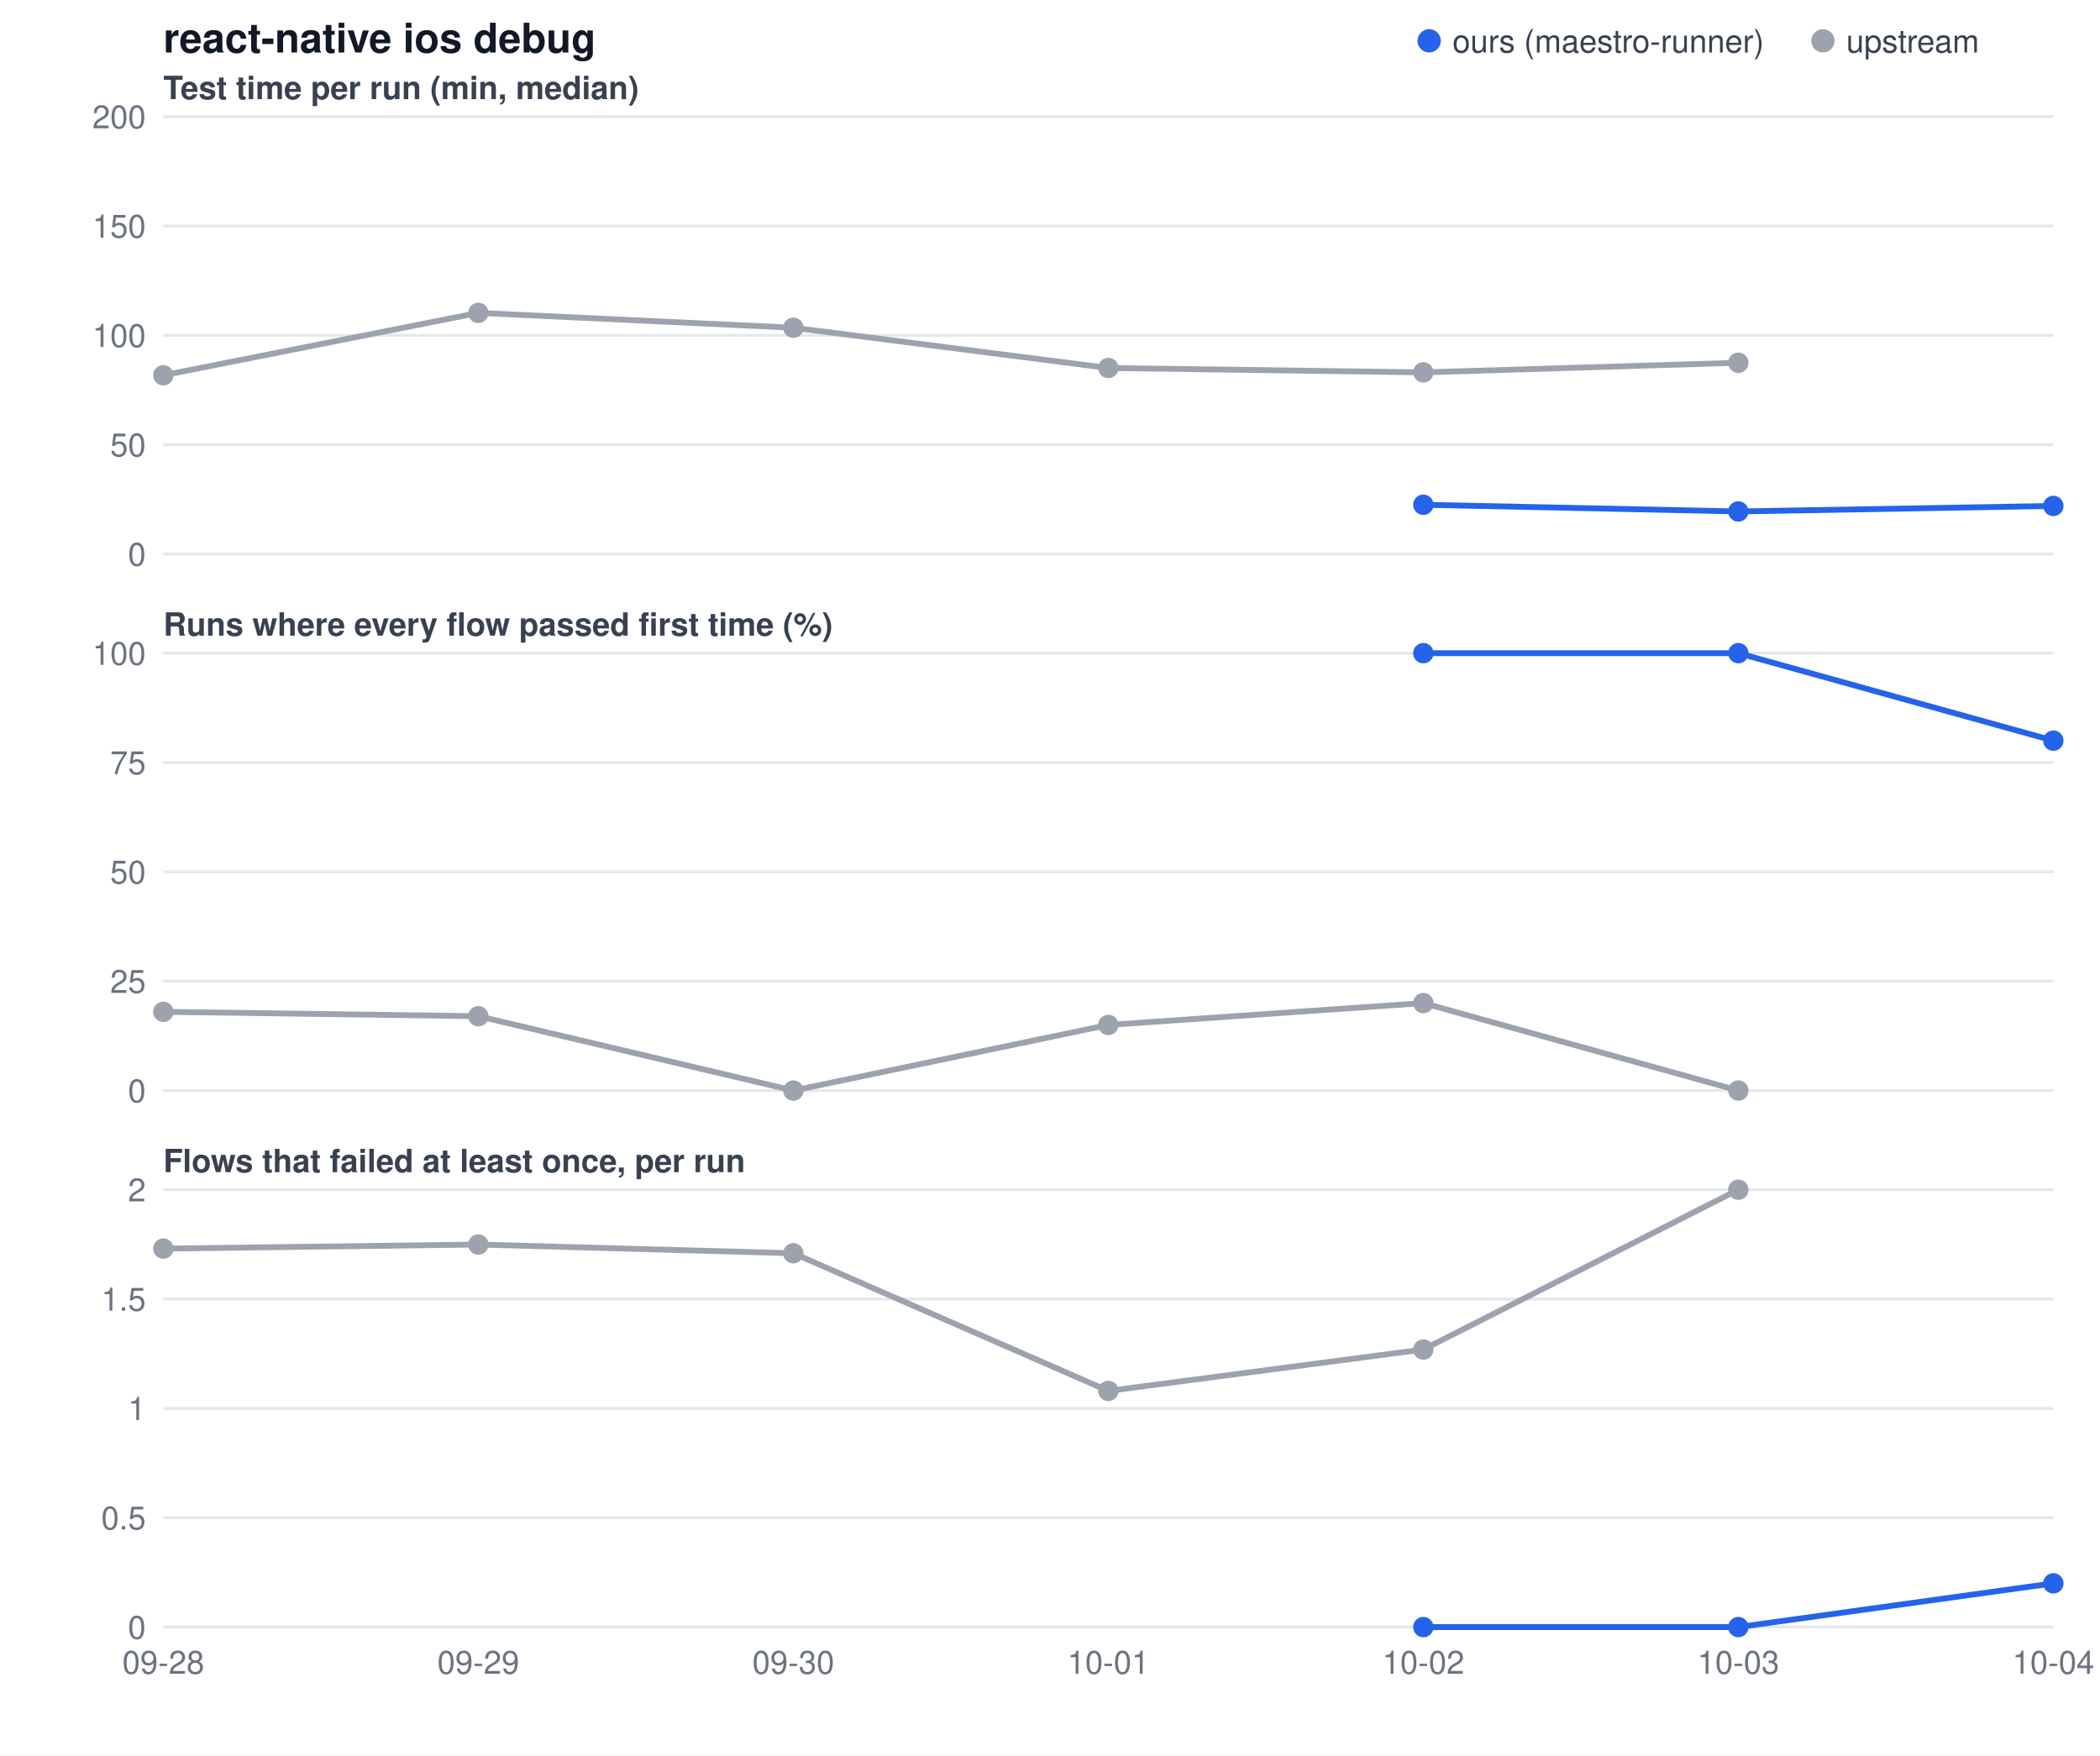
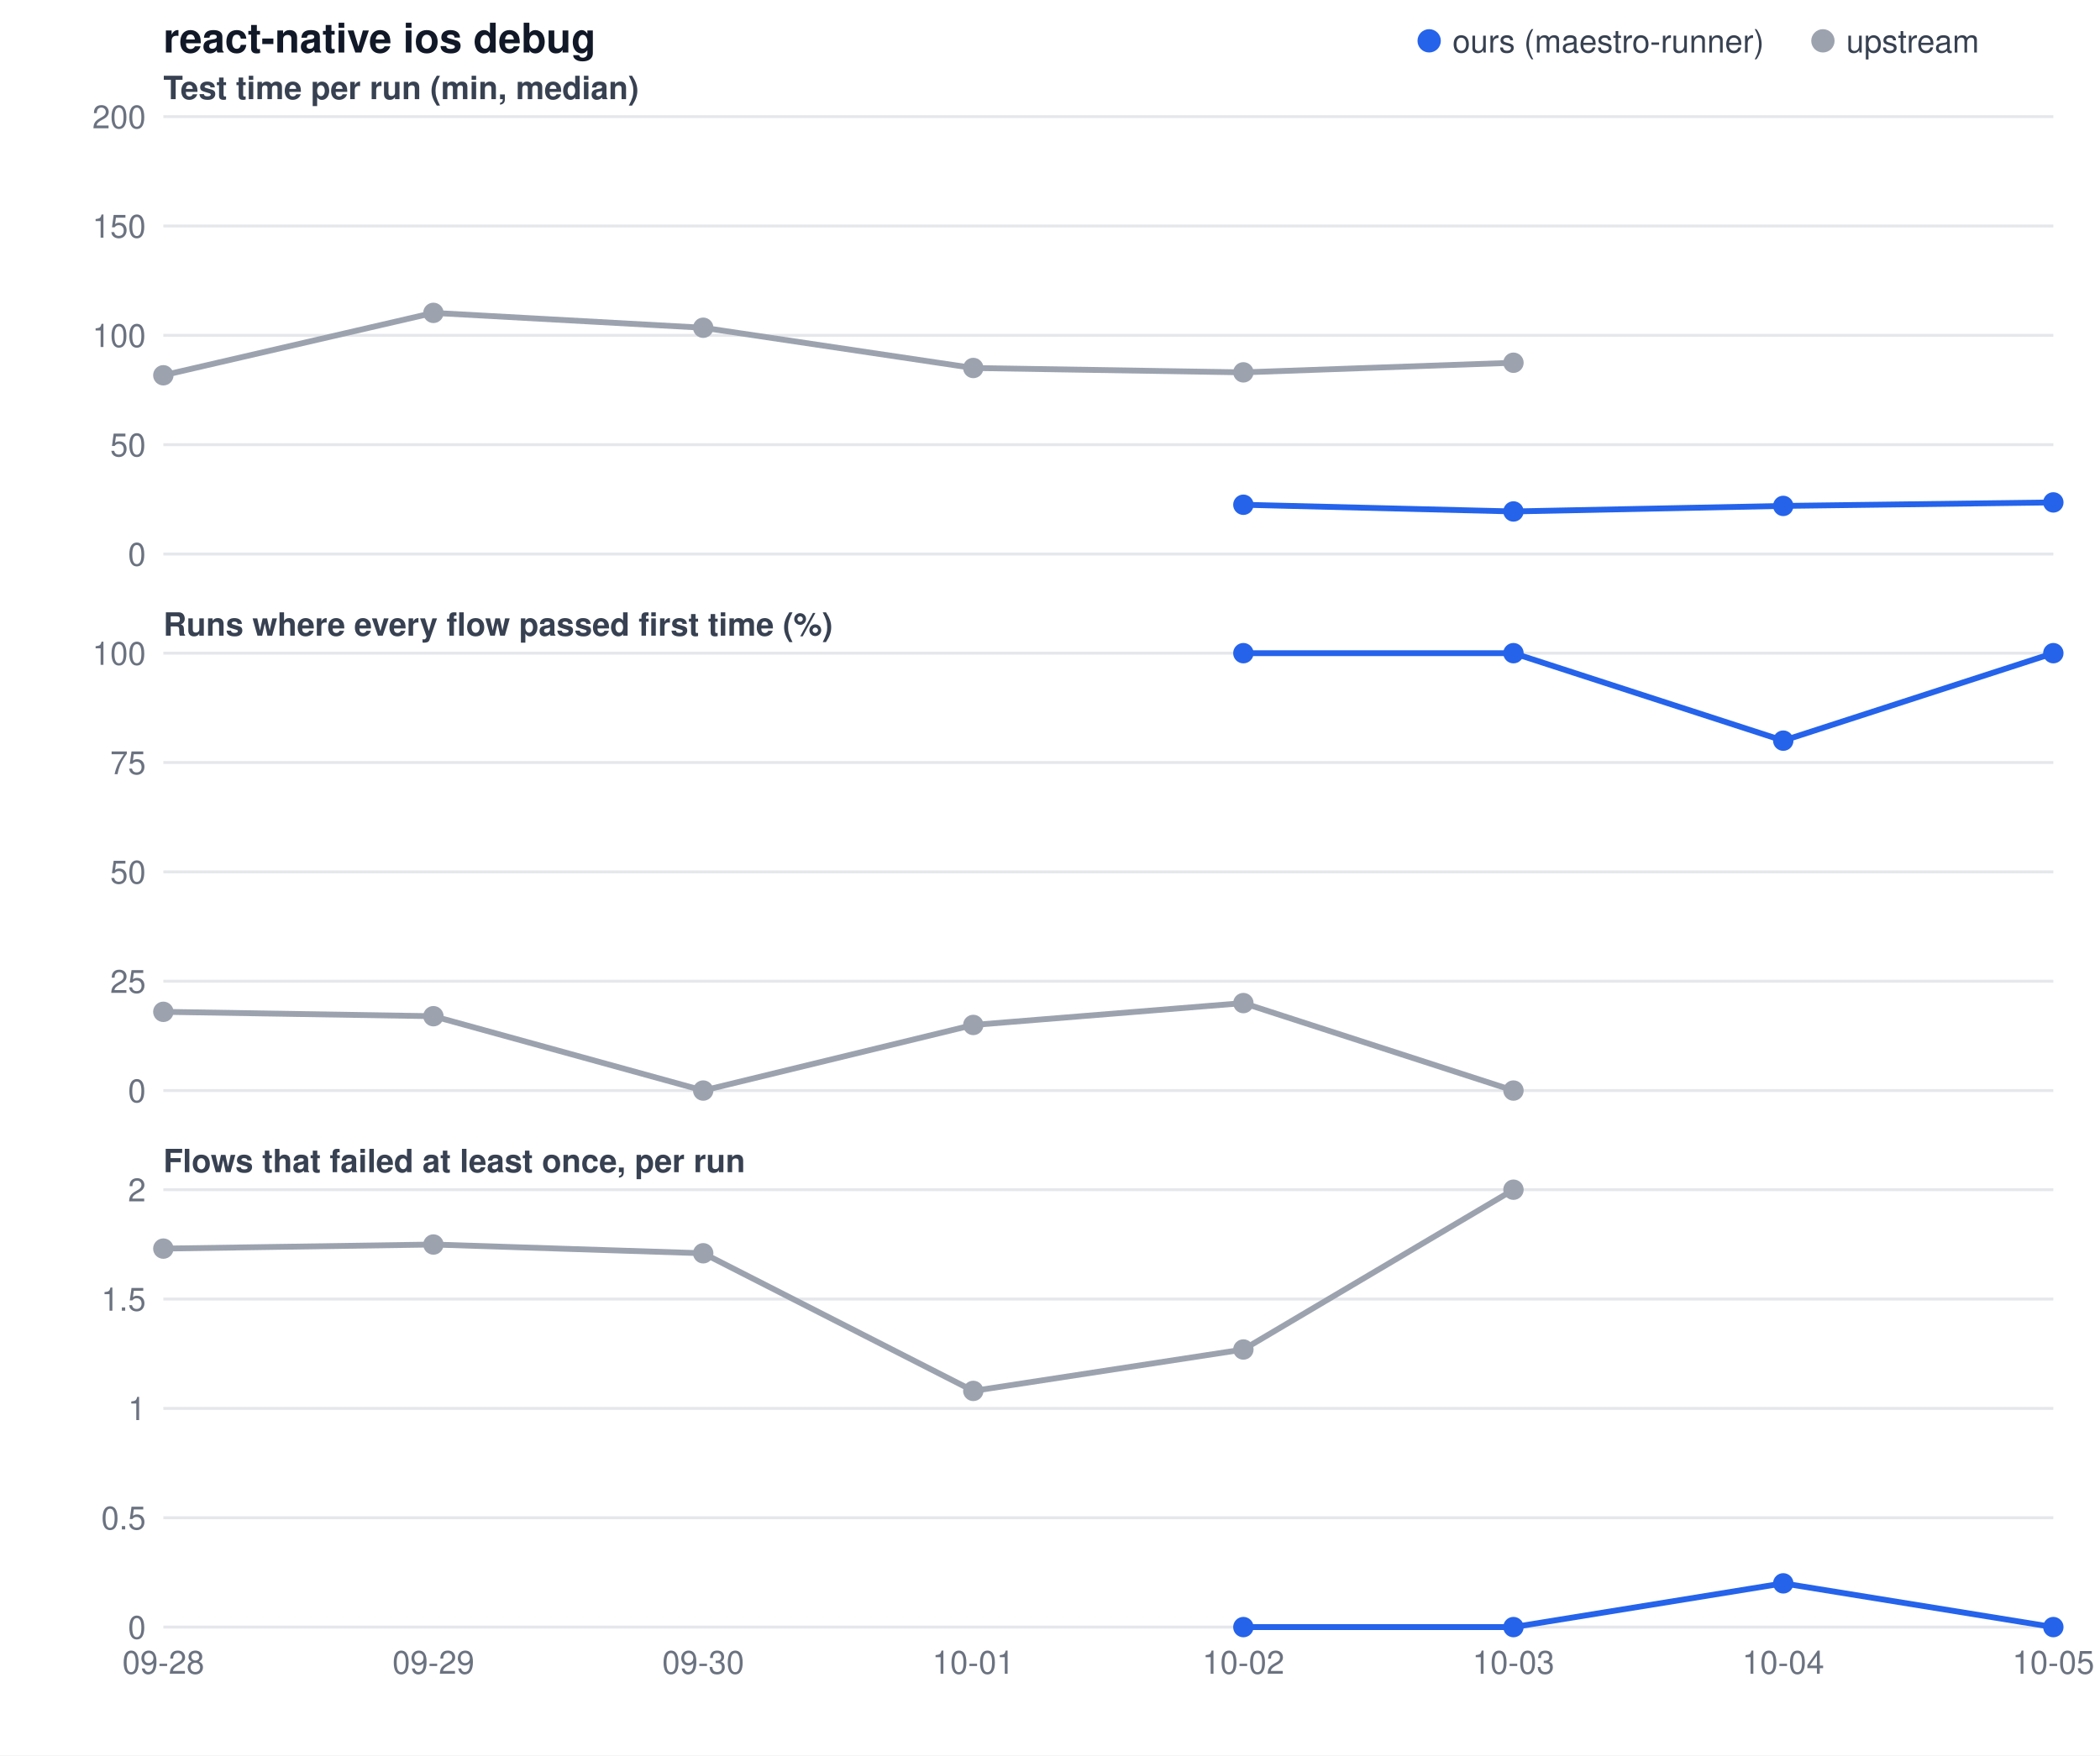
<svg xmlns="http://www.w3.org/2000/svg" width="720" height="602" font-family="-apple-system,Segoe UI,Helvetica,Arial,sans-serif" font-size="11">
  <rect width="100%" height="100%" fill="#ffffff" />
  <text x="56" y="18" font-size="14" font-weight="600" fill="#111827">react-native ios debug</text>
  <circle cx="490" cy="14" r="4" fill="#2563eb" />
  <text x="498" y="18" fill="#374151">ours (maestro-runner)</text>
  <circle cx="625" cy="14" r="4" fill="#9ca3af" />
  <text x="633" y="18" fill="#374151">upstream</text>
  <text x="56" y="34" fill="#374151" font-weight="600">Test time per run (min, median)</text>
  <line x1="56" x2="704" y1="190.0" y2="190.0" stroke="#e5e7eb" />
  <text x="50" y="194.0" text-anchor="end" fill="#6b7280">0</text>
  <line x1="56" x2="704" y1="152.5" y2="152.5" stroke="#e5e7eb" />
  <text x="50" y="156.5" text-anchor="end" fill="#6b7280">50</text>
  <line x1="56" x2="704" y1="115.0" y2="115.0" stroke="#e5e7eb" />
  <text x="50" y="119.0" text-anchor="end" fill="#6b7280">100</text>
  <line x1="56" x2="704" y1="77.5" y2="77.5" stroke="#e5e7eb" />
  <text x="50" y="81.5" text-anchor="end" fill="#6b7280">150</text>
  <line x1="56" x2="704" y1="40.0" y2="40.0" stroke="#e5e7eb" />
  <text x="50" y="44.0" text-anchor="end" fill="#6b7280">200</text>
-   <polyline fill="none" stroke="#9ca3af" stroke-width="2" points="56.0,128.7 164.0,107.3 272.0,112.4 380.0,126.2 488.0,127.7 596.0,124.4" />
+   <polyline fill="none" stroke="#9ca3af" stroke-width="2" points="56.0,128.7 148.6,107.3 241.1,112.4 333.7,126.2 426.3,127.7 518.9,124.4" />
  <circle cx="56.0" cy="128.7" r="3.5" fill="#9ca3af" />
-   <circle cx="164.0" cy="107.3" r="3.5" fill="#9ca3af" />
-   <circle cx="272.0" cy="112.4" r="3.5" fill="#9ca3af" />
-   <circle cx="380.0" cy="126.2" r="3.5" fill="#9ca3af" />
-   <circle cx="488.0" cy="127.7" r="3.5" fill="#9ca3af" />
-   <circle cx="596.0" cy="124.4" r="3.5" fill="#9ca3af" />
-   <polyline fill="none" stroke="#2563eb" stroke-width="2" points="488.0,173.1 596.0,175.4 704.0,173.5" />
-   <circle cx="488.0" cy="173.1" r="3.5" fill="#2563eb" />
-   <circle cx="596.0" cy="175.4" r="3.5" fill="#2563eb" />
-   <circle cx="704.0" cy="173.5" r="3.5" fill="#2563eb" />
+   <circle cx="148.6" cy="107.3" r="3.5" fill="#9ca3af" />
+   <circle cx="241.1" cy="112.4" r="3.5" fill="#9ca3af" />
+   <circle cx="333.7" cy="126.2" r="3.5" fill="#9ca3af" />
+   <circle cx="426.3" cy="127.7" r="3.5" fill="#9ca3af" />
+   <circle cx="518.9" cy="124.4" r="3.5" fill="#9ca3af" />
+   <polyline fill="none" stroke="#2563eb" stroke-width="2" points="426.3,173.1 518.9,175.4 611.4,173.5 704.0,172.3" />
+   <circle cx="426.3" cy="173.1" r="3.5" fill="#2563eb" />
+   <circle cx="518.9" cy="175.4" r="3.5" fill="#2563eb" />
+   <circle cx="611.4" cy="173.5" r="3.5" fill="#2563eb" />
+   <circle cx="704.0" cy="172.3" r="3.5" fill="#2563eb" />
  <text x="56" y="218" fill="#374151" font-weight="600">Runs where every flow passed first time (%)</text>
  <line x1="56" x2="704" y1="374.0" y2="374.0" stroke="#e5e7eb" />
  <text x="50" y="378.0" text-anchor="end" fill="#6b7280">0</text>
  <line x1="56" x2="704" y1="336.5" y2="336.5" stroke="#e5e7eb" />
  <text x="50" y="340.5" text-anchor="end" fill="#6b7280">25</text>
  <line x1="56" x2="704" y1="299.0" y2="299.0" stroke="#e5e7eb" />
  <text x="50" y="303.0" text-anchor="end" fill="#6b7280">50</text>
  <line x1="56" x2="704" y1="261.5" y2="261.5" stroke="#e5e7eb" />
  <text x="50" y="265.5" text-anchor="end" fill="#6b7280">75</text>
  <line x1="56" x2="704" y1="224.0" y2="224.0" stroke="#e5e7eb" />
  <text x="50" y="228.0" text-anchor="end" fill="#6b7280">100</text>
-   <polyline fill="none" stroke="#9ca3af" stroke-width="2" points="56.0,347.0 164.0,348.5 272.0,374.0 380.0,351.5 488.0,344.0 596.0,374.0" />
+   <polyline fill="none" stroke="#9ca3af" stroke-width="2" points="56.0,347.0 148.6,348.5 241.1,374.0 333.7,351.5 426.3,344.0 518.9,374.0" />
  <circle cx="56.0" cy="347.0" r="3.5" fill="#9ca3af" />
-   <circle cx="164.0" cy="348.5" r="3.5" fill="#9ca3af" />
-   <circle cx="272.0" cy="374.0" r="3.5" fill="#9ca3af" />
-   <circle cx="380.0" cy="351.5" r="3.5" fill="#9ca3af" />
-   <circle cx="488.0" cy="344.0" r="3.5" fill="#9ca3af" />
-   <circle cx="596.0" cy="374.0" r="3.5" fill="#9ca3af" />
-   <polyline fill="none" stroke="#2563eb" stroke-width="2" points="488.0,224.0 596.0,224.0 704.0,254.0" />
-   <circle cx="488.0" cy="224.0" r="3.5" fill="#2563eb" />
-   <circle cx="596.0" cy="224.0" r="3.5" fill="#2563eb" />
-   <circle cx="704.0" cy="254.0" r="3.5" fill="#2563eb" />
+   <circle cx="148.6" cy="348.5" r="3.5" fill="#9ca3af" />
+   <circle cx="241.1" cy="374.0" r="3.5" fill="#9ca3af" />
+   <circle cx="333.7" cy="351.5" r="3.5" fill="#9ca3af" />
+   <circle cx="426.3" cy="344.0" r="3.5" fill="#9ca3af" />
+   <circle cx="518.9" cy="374.0" r="3.5" fill="#9ca3af" />
+   <polyline fill="none" stroke="#2563eb" stroke-width="2" points="426.3,224.0 518.9,224.0 611.4,254.0 704.0,224.0" />
+   <circle cx="426.3" cy="224.0" r="3.5" fill="#2563eb" />
+   <circle cx="518.9" cy="224.0" r="3.5" fill="#2563eb" />
+   <circle cx="611.4" cy="254.0" r="3.5" fill="#2563eb" />
+   <circle cx="704.0" cy="224.0" r="3.5" fill="#2563eb" />
  <text x="56" y="402" fill="#374151" font-weight="600">Flows that failed at least once, per run</text>
  <line x1="56" x2="704" y1="558.0" y2="558.0" stroke="#e5e7eb" />
  <text x="50" y="562.0" text-anchor="end" fill="#6b7280">0</text>
  <line x1="56" x2="704" y1="520.5" y2="520.5" stroke="#e5e7eb" />
  <text x="50" y="524.5" text-anchor="end" fill="#6b7280">0.5</text>
  <line x1="56" x2="704" y1="483.0" y2="483.0" stroke="#e5e7eb" />
  <text x="50" y="487.0" text-anchor="end" fill="#6b7280">1</text>
  <line x1="56" x2="704" y1="445.5" y2="445.5" stroke="#e5e7eb" />
  <text x="50" y="449.5" text-anchor="end" fill="#6b7280">1.5</text>
  <line x1="56" x2="704" y1="408.0" y2="408.0" stroke="#e5e7eb" />
  <text x="50" y="412.0" text-anchor="end" fill="#6b7280">2</text>
-   <polyline fill="none" stroke="#9ca3af" stroke-width="2" points="56.0,428.2 164.0,426.8 272.0,429.8 380.0,477.0 488.0,462.8 596.0,408.0" />
+   <polyline fill="none" stroke="#9ca3af" stroke-width="2" points="56.0,428.2 148.6,426.8 241.1,429.8 333.7,477.0 426.3,462.8 518.9,408.0" />
  <circle cx="56.0" cy="428.2" r="3.5" fill="#9ca3af" />
-   <circle cx="164.0" cy="426.8" r="3.5" fill="#9ca3af" />
-   <circle cx="272.0" cy="429.8" r="3.5" fill="#9ca3af" />
-   <circle cx="380.0" cy="477.0" r="3.5" fill="#9ca3af" />
-   <circle cx="488.0" cy="462.8" r="3.5" fill="#9ca3af" />
-   <circle cx="596.0" cy="408.0" r="3.5" fill="#9ca3af" />
-   <polyline fill="none" stroke="#2563eb" stroke-width="2" points="488.0,558.0 596.0,558.0 704.0,543.0" />
-   <circle cx="488.0" cy="558.0" r="3.5" fill="#2563eb" />
-   <circle cx="596.0" cy="558.0" r="3.5" fill="#2563eb" />
-   <circle cx="704.0" cy="543.0" r="3.5" fill="#2563eb" />
+   <circle cx="148.6" cy="426.8" r="3.5" fill="#9ca3af" />
+   <circle cx="241.1" cy="429.8" r="3.5" fill="#9ca3af" />
+   <circle cx="333.7" cy="477.0" r="3.5" fill="#9ca3af" />
+   <circle cx="426.3" cy="462.8" r="3.5" fill="#9ca3af" />
+   <circle cx="518.9" cy="408.0" r="3.5" fill="#9ca3af" />
+   <polyline fill="none" stroke="#2563eb" stroke-width="2" points="426.3,558.0 518.9,558.0 611.4,543.0 704.0,558.0" />
+   <circle cx="426.3" cy="558.0" r="3.5" fill="#2563eb" />
+   <circle cx="518.9" cy="558.0" r="3.5" fill="#2563eb" />
+   <circle cx="611.4" cy="543.0" r="3.5" fill="#2563eb" />
+   <circle cx="704.0" cy="558.0" r="3.5" fill="#2563eb" />
  <text x="56.0" y="574" text-anchor="middle" fill="#6b7280">09-28</text>
-   <text x="164.0" y="574" text-anchor="middle" fill="#6b7280">09-29</text>
-   <text x="272.0" y="574" text-anchor="middle" fill="#6b7280">09-30</text>
-   <text x="380.0" y="574" text-anchor="middle" fill="#6b7280">10-01</text>
-   <text x="488.0" y="574" text-anchor="middle" fill="#6b7280">10-02</text>
-   <text x="596.0" y="574" text-anchor="middle" fill="#6b7280">10-03</text>
-   <text x="704.0" y="574" text-anchor="middle" fill="#6b7280">10-04</text>
+   <text x="148.6" y="574" text-anchor="middle" fill="#6b7280">09-29</text>
+   <text x="241.1" y="574" text-anchor="middle" fill="#6b7280">09-30</text>
+   <text x="333.7" y="574" text-anchor="middle" fill="#6b7280">10-01</text>
+   <text x="426.3" y="574" text-anchor="middle" fill="#6b7280">10-02</text>
+   <text x="518.9" y="574" text-anchor="middle" fill="#6b7280">10-03</text>
+   <text x="611.4" y="574" text-anchor="middle" fill="#6b7280">10-04</text>
+   <text x="704.0" y="574" text-anchor="middle" fill="#6b7280">10-05</text>
</svg>
